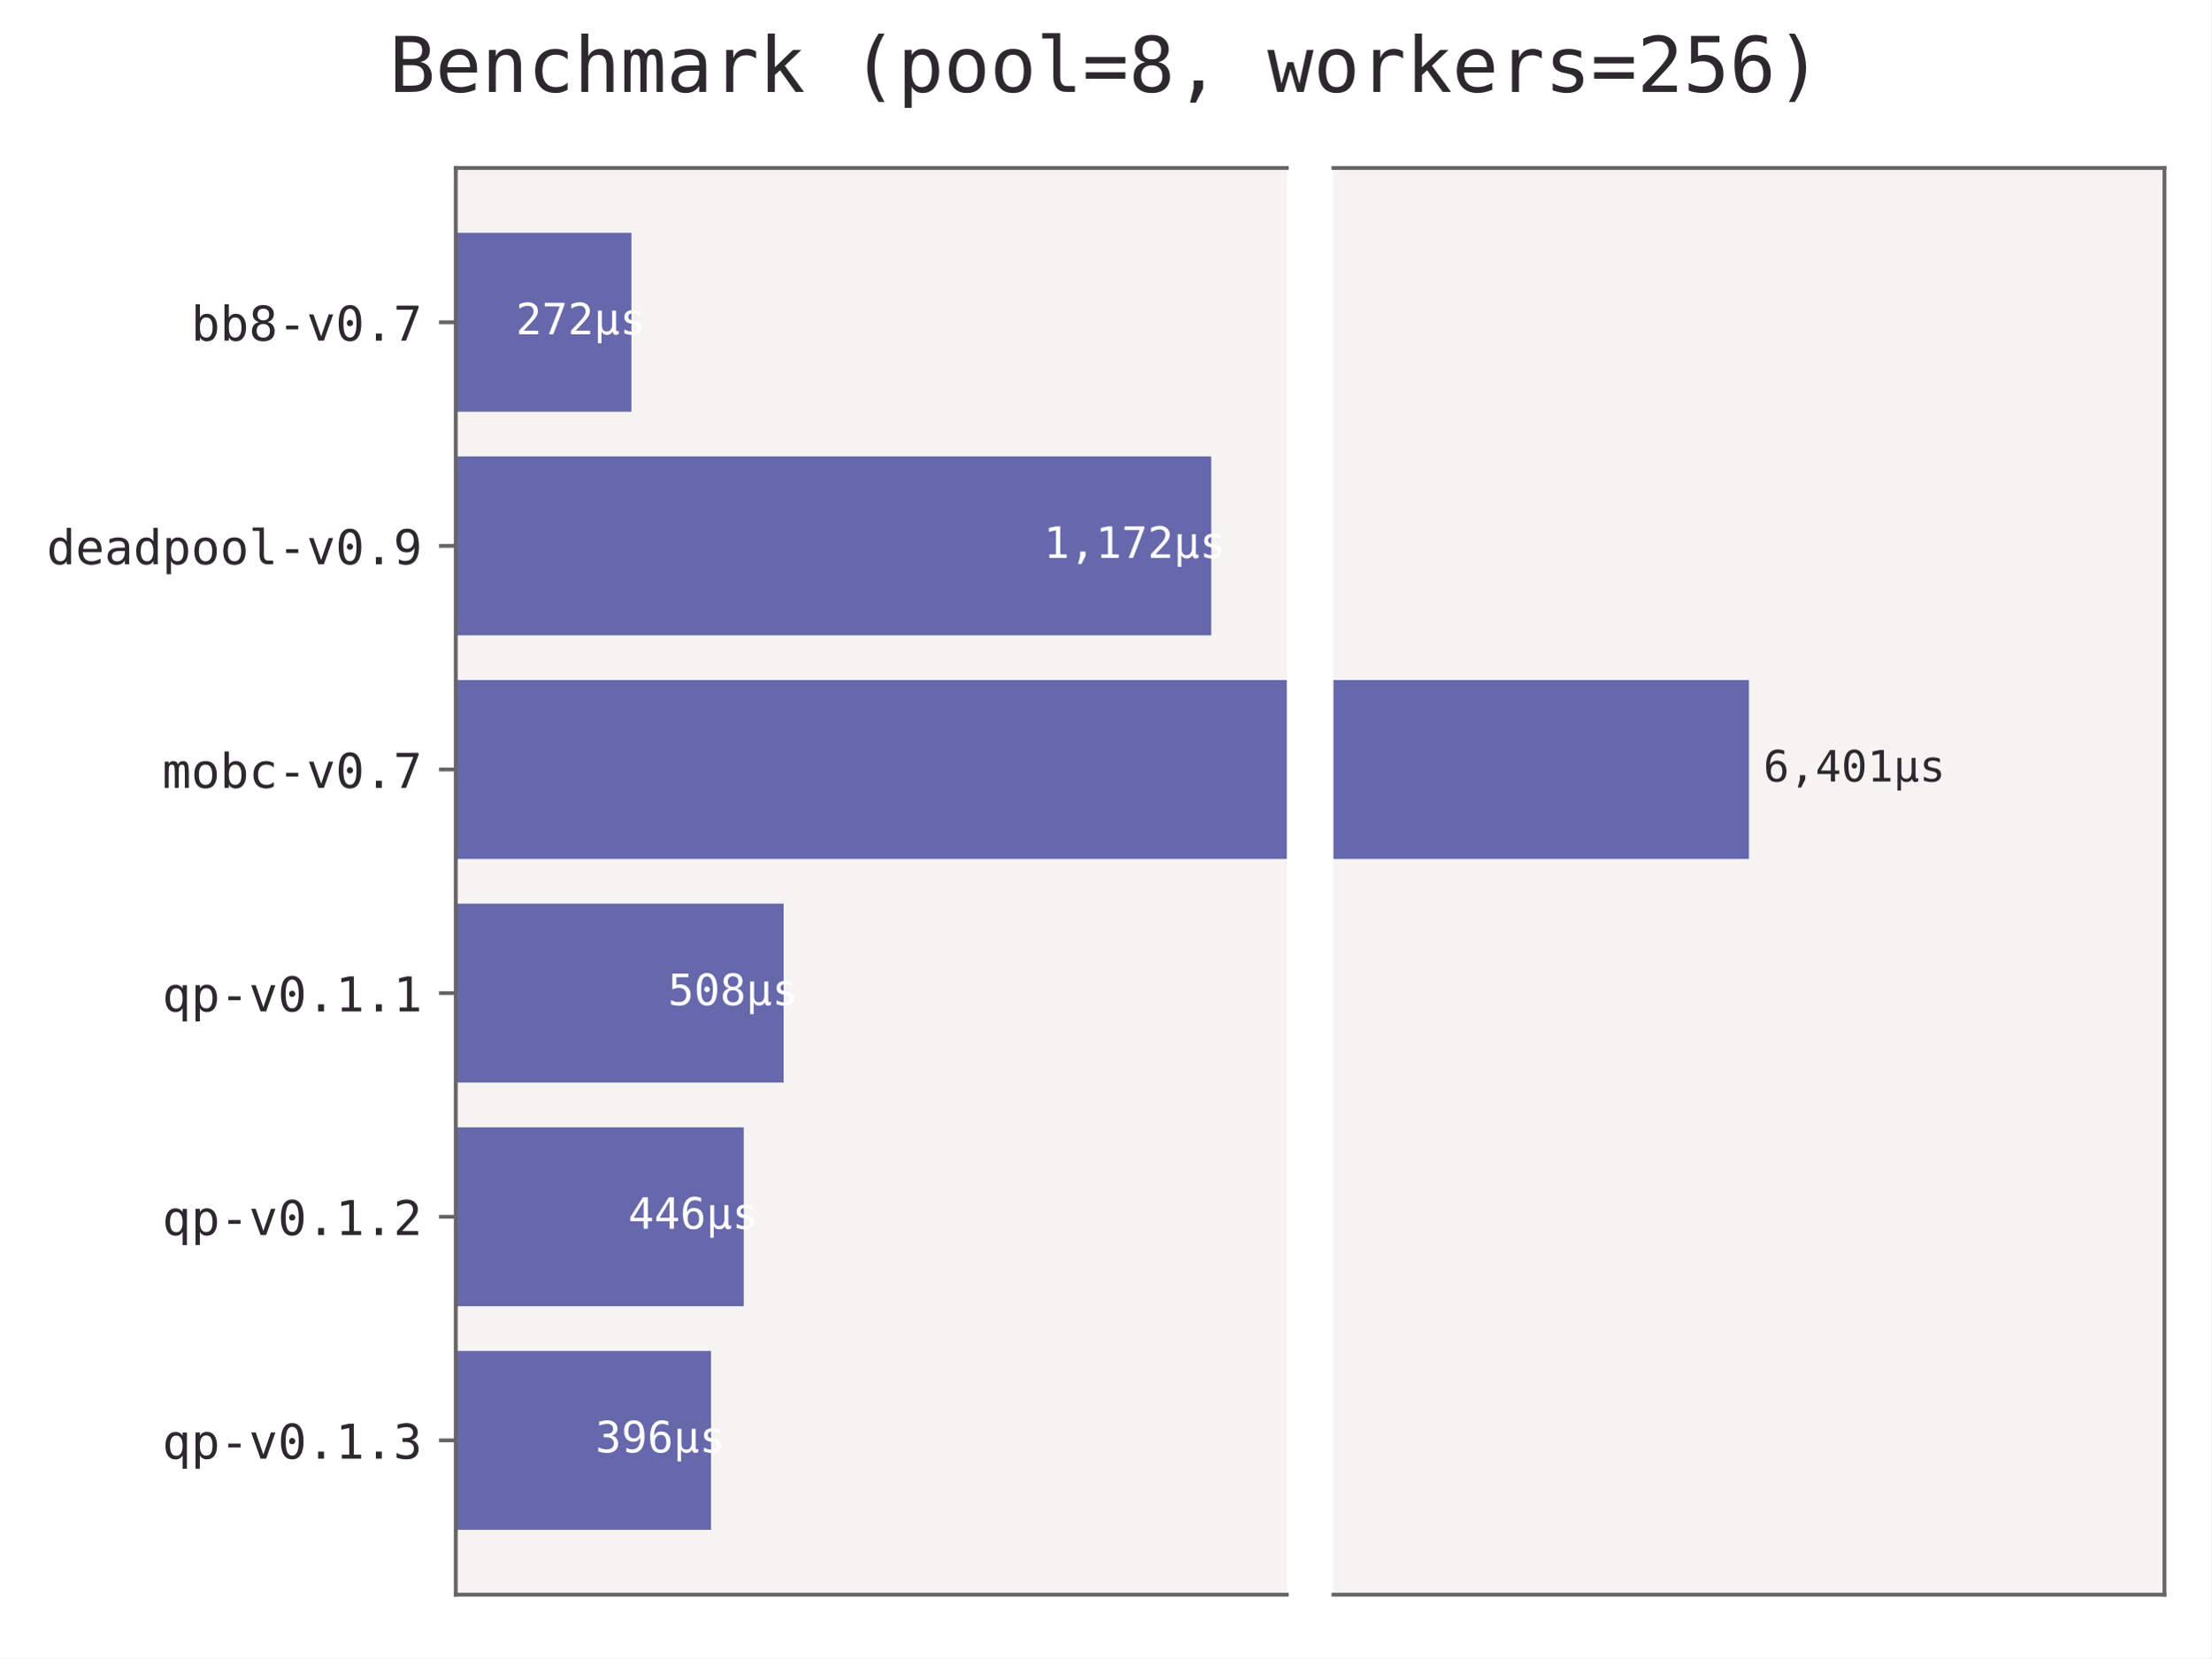
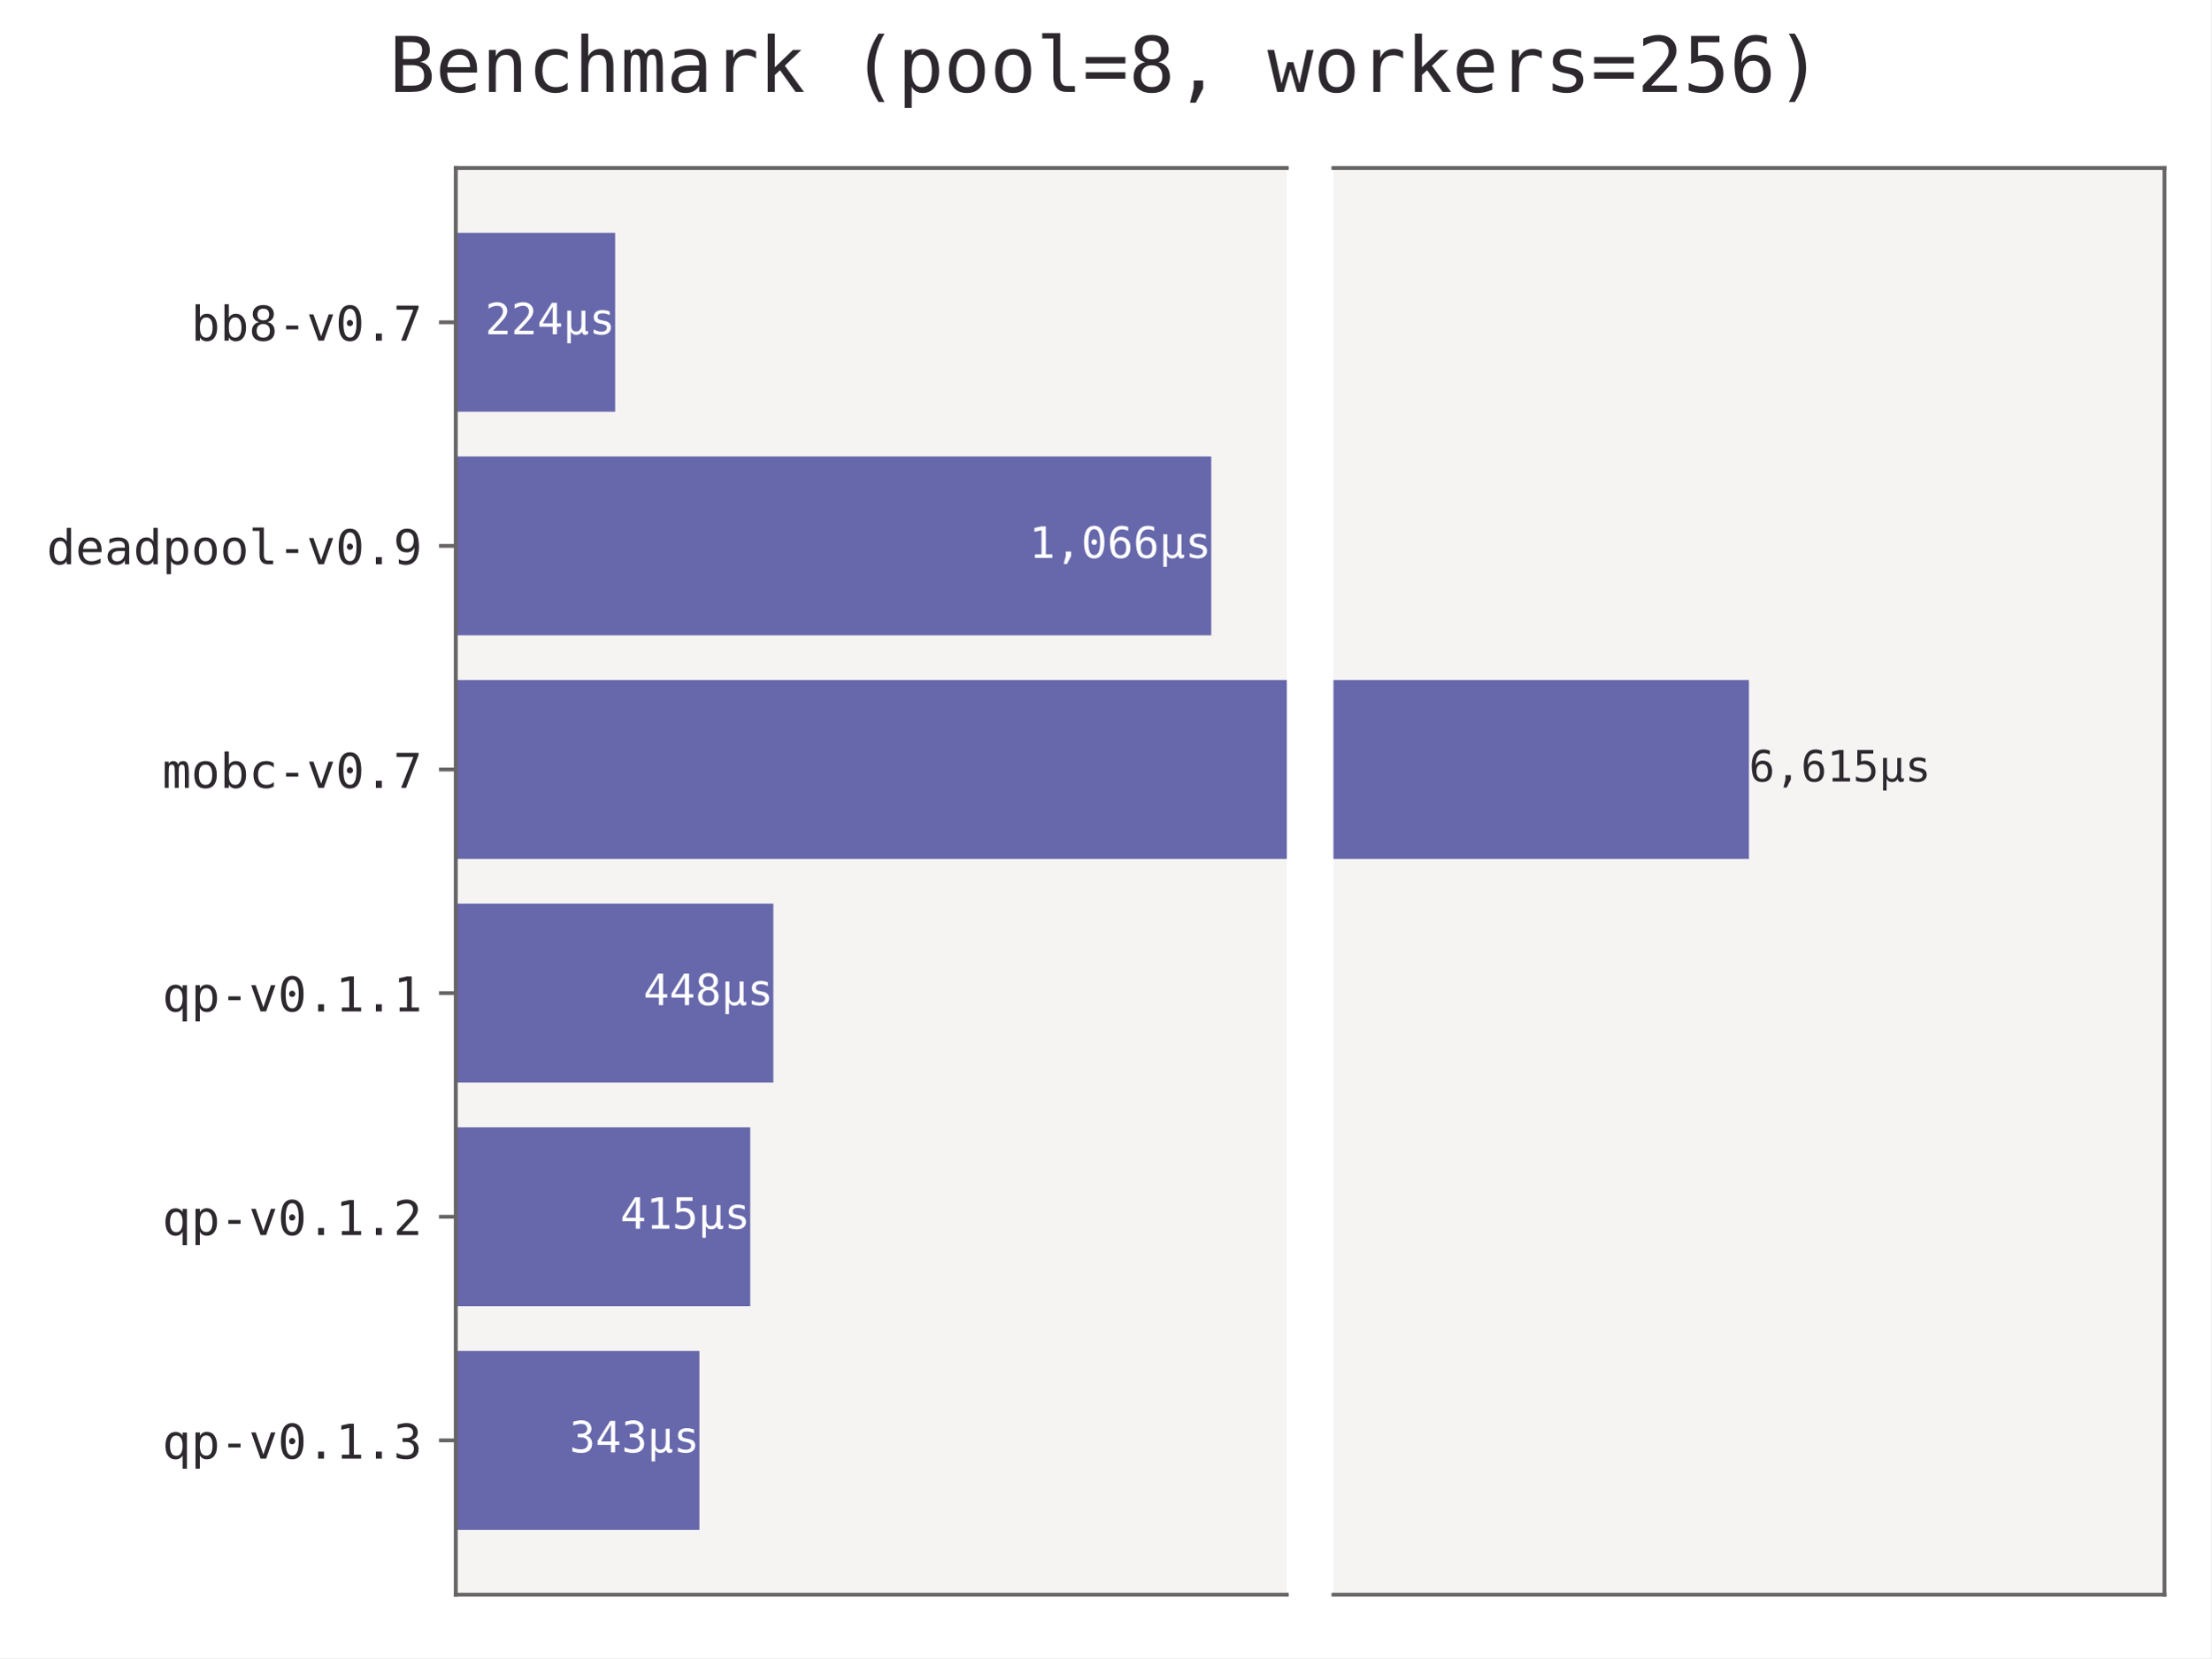
<svg xmlns="http://www.w3.org/2000/svg" xmlns:xlink="http://www.w3.org/1999/xlink" width="460.8pt" height="345.6pt" viewBox="0 0 460.8 345.6" version="1.1">
  <defs>
    <style type="text/css">*{stroke-linejoin: round; stroke-linecap: butt}</style>
  </defs>
  <g id="figure_1">
    <g id="patch_1">
      <path d="M 0 345.6  L 460.8 345.6  L 460.8 0  L 0 0  z " style="fill: #ffffff" />
    </g>
    <g id="axes_1">
      <g id="patch_2">
        <path d="M 94.984 332.38  L 268.172 332.38  L 268.172 35.01  L 94.984 35.01  z " style="fill: #f5f4f3" />
      </g>
      <g id="patch_3">
-         <path d="M 94.984 318.863  L 148.173 318.863  L 148.173 281.575  L 94.984 281.575  z " clip-path="url(#pa1d395a55f)" style="fill: #6768ab" />
+         <path d="M 94.984 318.863  L 145.762 318.863  L 145.762 281.575  L 94.984 281.575  z " clip-path="url(#p71e23c7c13)" style="fill: #6768ab" />
      </g>
      <g id="patch_4">
-         <path d="M 94.984 272.253  L 154.996 272.253  L 154.996 234.966  L 94.984 234.966  z " clip-path="url(#pa1d395a55f)" style="fill: #6768ab" />
+         <path d="M 94.984 272.253  L 156.352 272.253  L 156.352 234.966  L 94.984 234.966  z " clip-path="url(#p71e23c7c13)" style="fill: #6768ab" />
      </g>
      <g id="patch_5">
-         <path d="M 94.984 225.644  L 163.31 225.644  L 163.31 188.356  L 94.984 188.356  z " clip-path="url(#pa1d395a55f)" style="fill: #6768ab" />
+         <path d="M 94.984 225.644  L 161.166 225.644  L 161.166 188.356  L 94.984 188.356  z " clip-path="url(#p71e23c7c13)" style="fill: #6768ab" />
      </g>
      <g id="patch_6">
-         <path d="M 94.984 179.034  L 954.799 179.034  L 954.799 141.746  L 94.984 141.746  z " clip-path="url(#pa1d395a55f)" style="fill: #6768ab" />
+         <path d="M 94.984 179.034  L 1072.065 179.034  L 1072.065 141.746  L 94.984 141.746  z " clip-path="url(#p71e23c7c13)" style="fill: #6768ab" />
      </g>
      <g id="patch_7">
-         <path d="M 94.984 132.424  L 252.428 132.424  L 252.428 95.137  L 94.984 95.137  z " clip-path="url(#pa1d395a55f)" style="fill: #6768ab" />
+         <path d="M 94.984 132.424  L 252.428 132.424  L 252.428 95.137  L 94.984 95.137  z " clip-path="url(#p71e23c7c13)" style="fill: #6768ab" />
      </g>
      <g id="patch_8">
-         <path d="M 94.984 85.815  L 131.585 85.815  L 131.585 48.527  L 94.984 48.527  z " clip-path="url(#pa1d395a55f)" style="fill: #6768ab" />
+         <path d="M 94.984 85.815  L 128.201 85.815  L 128.201 48.527  L 94.984 48.527  z " clip-path="url(#p71e23c7c13)" style="fill: #6768ab" />
      </g>
      <g id="matplotlib.axis_1">
        <g id="ytick_1">
          <g id="line2d_1">
            <defs>
-               <path id="m77a1ef8780" d="M 0 0  L -3.5 0  " style="stroke: #676466; stroke-width: 0.8" />
+               <path id="m67fbea6f17" d="M 0 0  L -3.5 0  " style="stroke: #676466; stroke-width: 0.8" />
            </defs>
            <g>
-               <use xlink:href="#m77a1ef8780" x="94.984" y="300.219" style="fill: #676466; stroke: #676466; stroke-width: 0.8" />
+               <use xlink:href="#m67fbea6f17" x="94.984" y="300.219" style="fill: #676466; stroke: #676466; stroke-width: 0.8" />
            </g>
          </g>
          <g id="text_1">
            <text style="fill: #2d282e; font: 10px 'monospace'; text-anchor: end" x="87.984" y="304.035" transform="rotate(-0, 87.98406, 304.0349)">qp-v0.1.3</text>
          </g>
        </g>
        <g id="ytick_2">
          <g id="line2d_2">
            <g>
-               <use xlink:href="#m77a1ef8780" x="94.984" y="253.61" style="fill: #676466; stroke: #676466; stroke-width: 0.8" />
+               <use xlink:href="#m67fbea6f17" x="94.984" y="253.61" style="fill: #676466; stroke: #676466; stroke-width: 0.8" />
            </g>
          </g>
          <g id="text_2">
            <text style="fill: #2d282e; font: 10px 'monospace'; text-anchor: end" x="87.984" y="257.425" transform="rotate(-0, 87.98406, 257.4252)">qp-v0.1.2</text>
          </g>
        </g>
        <g id="ytick_3">
          <g id="line2d_3">
            <g>
-               <use xlink:href="#m77a1ef8780" x="94.984" y="207" style="fill: #676466; stroke: #676466; stroke-width: 0.8" />
+               <use xlink:href="#m67fbea6f17" x="94.984" y="207" style="fill: #676466; stroke: #676466; stroke-width: 0.8" />
            </g>
          </g>
          <g id="text_3">
            <text style="fill: #2d282e; font: 10px 'monospace'; text-anchor: end" x="87.984" y="210.815" transform="rotate(-0, 87.98406, 210.8155)">qp-v0.1.1</text>
          </g>
        </g>
        <g id="ytick_4">
          <g id="line2d_4">
            <g>
-               <use xlink:href="#m77a1ef8780" x="94.984" y="160.39" style="fill: #676466; stroke: #676466; stroke-width: 0.8" />
+               <use xlink:href="#m67fbea6f17" x="94.984" y="160.39" style="fill: #676466; stroke: #676466; stroke-width: 0.8" />
            </g>
          </g>
          <g id="text_4">
            <text style="fill: #2d282e; font: 10px 'monospace'; text-anchor: end" x="87.984" y="164.216" transform="rotate(-0, 87.98406, 164.2159)">mobc-v0.7</text>
          </g>
        </g>
        <g id="ytick_5">
          <g id="line2d_5">
            <g>
-               <use xlink:href="#m77a1ef8780" x="94.984" y="113.78" style="fill: #676466; stroke: #676466; stroke-width: 0.8" />
+               <use xlink:href="#m67fbea6f17" x="94.984" y="113.78" style="fill: #676466; stroke: #676466; stroke-width: 0.8" />
            </g>
          </g>
          <g id="text_5">
            <text style="fill: #2d282e; font: 10px 'monospace'; text-anchor: end" x="87.984" y="117.606" transform="rotate(-0, 87.98406, 117.6062)">deadpool-v0.9</text>
          </g>
        </g>
        <g id="ytick_6">
          <g id="line2d_6">
            <g>
-               <use xlink:href="#m77a1ef8780" x="94.984" y="67.171" style="fill: #676466; stroke: #676466; stroke-width: 0.8" />
+               <use xlink:href="#m67fbea6f17" x="94.984" y="67.171" style="fill: #676466; stroke: #676466; stroke-width: 0.8" />
            </g>
          </g>
          <g id="text_6">
            <text style="fill: #2d282e; font: 10px 'monospace'; text-anchor: end" x="87.984" y="70.996" transform="rotate(-0, 87.98406, 70.99649)">bb8-v0.7</text>
          </g>
        </g>
      </g>
      <g id="patch_9">
        <path d="M 94.984 332.38  L 94.984 35.01  " style="fill: none; stroke: #676466; stroke-width: 0.8; stroke-linejoin: miter; stroke-linecap: square" />
      </g>
      <g id="patch_10">
        <path d="M 94.984 332.38  L 268.172 332.38  " style="fill: none; stroke: #676466; stroke-width: 0.8; stroke-linejoin: miter; stroke-linecap: square" />
      </g>
      <g id="patch_11">
        <path d="M 94.984 35.01  L 268.172 35.01  " style="fill: none; stroke: #676466; stroke-width: 0.8; stroke-linejoin: miter; stroke-linecap: square" />
      </g>
      <g id="text_7">
-         <text style="fill: #ffffff; font: 9px 'monospace'; text-anchor: end" x="151.173" y="302.717" transform="rotate(-0, 151.1726, 302.7168)">  396µs</text>
+         <text style="fill: #ffffff; font: 9px 'monospace'; text-anchor: end" x="145.762" y="302.717" transform="rotate(-0, 145.7618, 302.7168)"> 343µs </text>
      </g>
      <g id="text_8">
-         <text style="fill: #ffffff; font: 9px 'monospace'; text-anchor: end" x="157.996" y="256.107" transform="rotate(-0, 157.9959, 256.1071)">  446µs</text>
+         <text style="fill: #ffffff; font: 9px 'monospace'; text-anchor: end" x="156.352" y="256.107" transform="rotate(-0, 156.3516, 256.1071)"> 415µs </text>
      </g>
      <g id="text_9">
-         <text style="fill: #ffffff; font: 9px 'monospace'; text-anchor: end" x="166.31" y="209.497" transform="rotate(-0, 166.31, 209.4974)">  508µs</text>
+         <text style="fill: #ffffff; font: 9px 'monospace'; text-anchor: end" x="161.166" y="209.497" transform="rotate(-0, 161.1664, 209.4974)"> 448µs </text>
      </g>
      <g id="text_10">
-         <text style="fill: #ffffff; font: 9px 'monospace'; text-anchor: end" x="255.428" y="116.278" transform="rotate(-0, 255.4277, 116.2779)">1,172µs</text>
+         <text style="fill: #ffffff; font: 9px 'monospace'; text-anchor: end" x="252.428" y="116.278" transform="rotate(-0, 252.4277, 116.2779)"> 1,066µs </text>
      </g>
      <g id="text_11">
-         <text style="fill: #ffffff; font: 9px 'monospace'; text-anchor: end" x="134.585" y="69.668" transform="rotate(-0, 134.5849, 69.66821)">  272µs</text>
+         <text style="fill: #ffffff; font: 9px 'monospace'; text-anchor: end" x="128.201" y="69.668" transform="rotate(-0, 128.2009, 69.66821)"> 224µs </text>
      </g>
    </g>
    <g id="axes_2">
      <g id="patch_12">
        <path d="M 277.892 332.38  L 451.08 332.38  L 451.08 35.01  L 277.892 35.01  z " style="fill: #f5f4f3" />
      </g>
      <g id="patch_13">
-         <path d="M -1194.206 318.863  L -1097.784 318.863  L -1097.784 281.575  L -1194.206 281.575  z " clip-path="url(#p37b745a870)" style="fill: #6768ab" />
+         <path d="M -1194.206 318.863  L -1113.202 318.863  L -1113.202 281.575  L -1194.206 281.575  z " clip-path="url(#pc61e3f725b)" style="fill: #6768ab" />
      </g>
      <g id="patch_14">
-         <path d="M -1194.206 272.253  L -1085.415 272.253  L -1085.415 234.966  L -1194.206 234.966  z " clip-path="url(#p37b745a870)" style="fill: #6768ab" />
+         <path d="M -1194.206 272.253  L -1096.309 272.253  L -1096.309 234.966  L -1194.206 234.966  z " clip-path="url(#pc61e3f725b)" style="fill: #6768ab" />
      </g>
      <g id="patch_15">
-         <path d="M -1194.206 225.644  L -1070.343 225.644  L -1070.343 188.356  L -1194.206 188.356  z " clip-path="url(#p37b745a870)" style="fill: #6768ab" />
+         <path d="M -1194.206 225.644  L -1088.628 225.644  L -1088.628 188.356  L -1194.206 188.356  z " clip-path="url(#pc61e3f725b)" style="fill: #6768ab" />
      </g>
      <g id="patch_16">
-         <path d="M -1194.206 179.034  L 364.486 179.034  L 364.486 141.746  L -1194.206 141.746  z " clip-path="url(#p37b745a870)" style="fill: #6768ab" />
+         <path d="M -1194.206 179.034  L 364.486 179.034  L 364.486 141.746  L -1194.206 141.746  z " clip-path="url(#pc61e3f725b)" style="fill: #6768ab" />
      </g>
      <g id="patch_17">
-         <path d="M -1194.206 132.424  L -908.788 132.424  L -908.788 95.137  L -1194.206 95.137  z " clip-path="url(#p37b745a870)" style="fill: #6768ab" />
+         <path d="M -1194.206 132.424  L -943.043 132.424  L -943.043 95.137  L -1194.206 95.137  z " clip-path="url(#pc61e3f725b)" style="fill: #6768ab" />
      </g>
      <g id="patch_18">
-         <path d="M -1194.206 85.815  L -1127.855 85.815  L -1127.855 48.527  L -1194.206 48.527  z " clip-path="url(#p37b745a870)" style="fill: #6768ab" />
+         <path d="M -1194.206 85.815  L -1141.216 85.815  L -1141.216 48.527  L -1194.206 48.527  z " clip-path="url(#pc61e3f725b)" style="fill: #6768ab" />
      </g>
      <g id="matplotlib.axis_2">
        <g id="ytick_7" />
        <g id="ytick_8" />
        <g id="ytick_9" />
        <g id="ytick_10" />
        <g id="ytick_11" />
        <g id="ytick_12" />
      </g>
      <g id="patch_19">
        <path d="M 451.08 332.38  L 451.08 35.01  " style="fill: none; stroke: #676466; stroke-width: 0.8; stroke-linejoin: miter; stroke-linecap: square" />
      </g>
      <g id="patch_20">
        <path d="M 277.892 332.38  L 451.08 332.38  " style="fill: none; stroke: #676466; stroke-width: 0.8; stroke-linejoin: miter; stroke-linecap: square" />
      </g>
      <g id="patch_21">
        <path d="M 277.892 35.01  L 451.08 35.01  " style="fill: none; stroke: #676466; stroke-width: 0.8; stroke-linejoin: miter; stroke-linecap: square" />
      </g>
      <g id="text_12">
-         <text style="fill: #2d282e; font: 9px 'monospace'; text-anchor: start" x="367.486" y="162.888" transform="rotate(-0, 367.486, 162.8876)">6,401µs</text>
+         <text style="fill: #2d282e; font: 9px 'monospace'; text-anchor: start" x="364.486" y="162.888" transform="rotate(-0, 364.486, 162.8876)"> 6,615µs </text>
      </g>
    </g>
    <g id="text_13">
      <text style="fill: #2d282e; font: 16px 'monospace'; text-anchor: middle" x="230.4" y="19.154" transform="rotate(-0, 230.4, 19.1545)">Benchmark (pool=8, workers=256)</text>
    </g>
  </g>
  <defs>
-     <clipPath id="pa1d395a55f">
+     <clipPath id="p71e23c7c13">
      <rect x="94.984" y="35.01" width="173.188" height="297.37" />
    </clipPath>
-     <clipPath id="p37b745a870">
+     <clipPath id="pc61e3f725b">
      <rect x="277.892" y="35.01" width="173.188" height="297.37" />
    </clipPath>
  </defs>
</svg>
